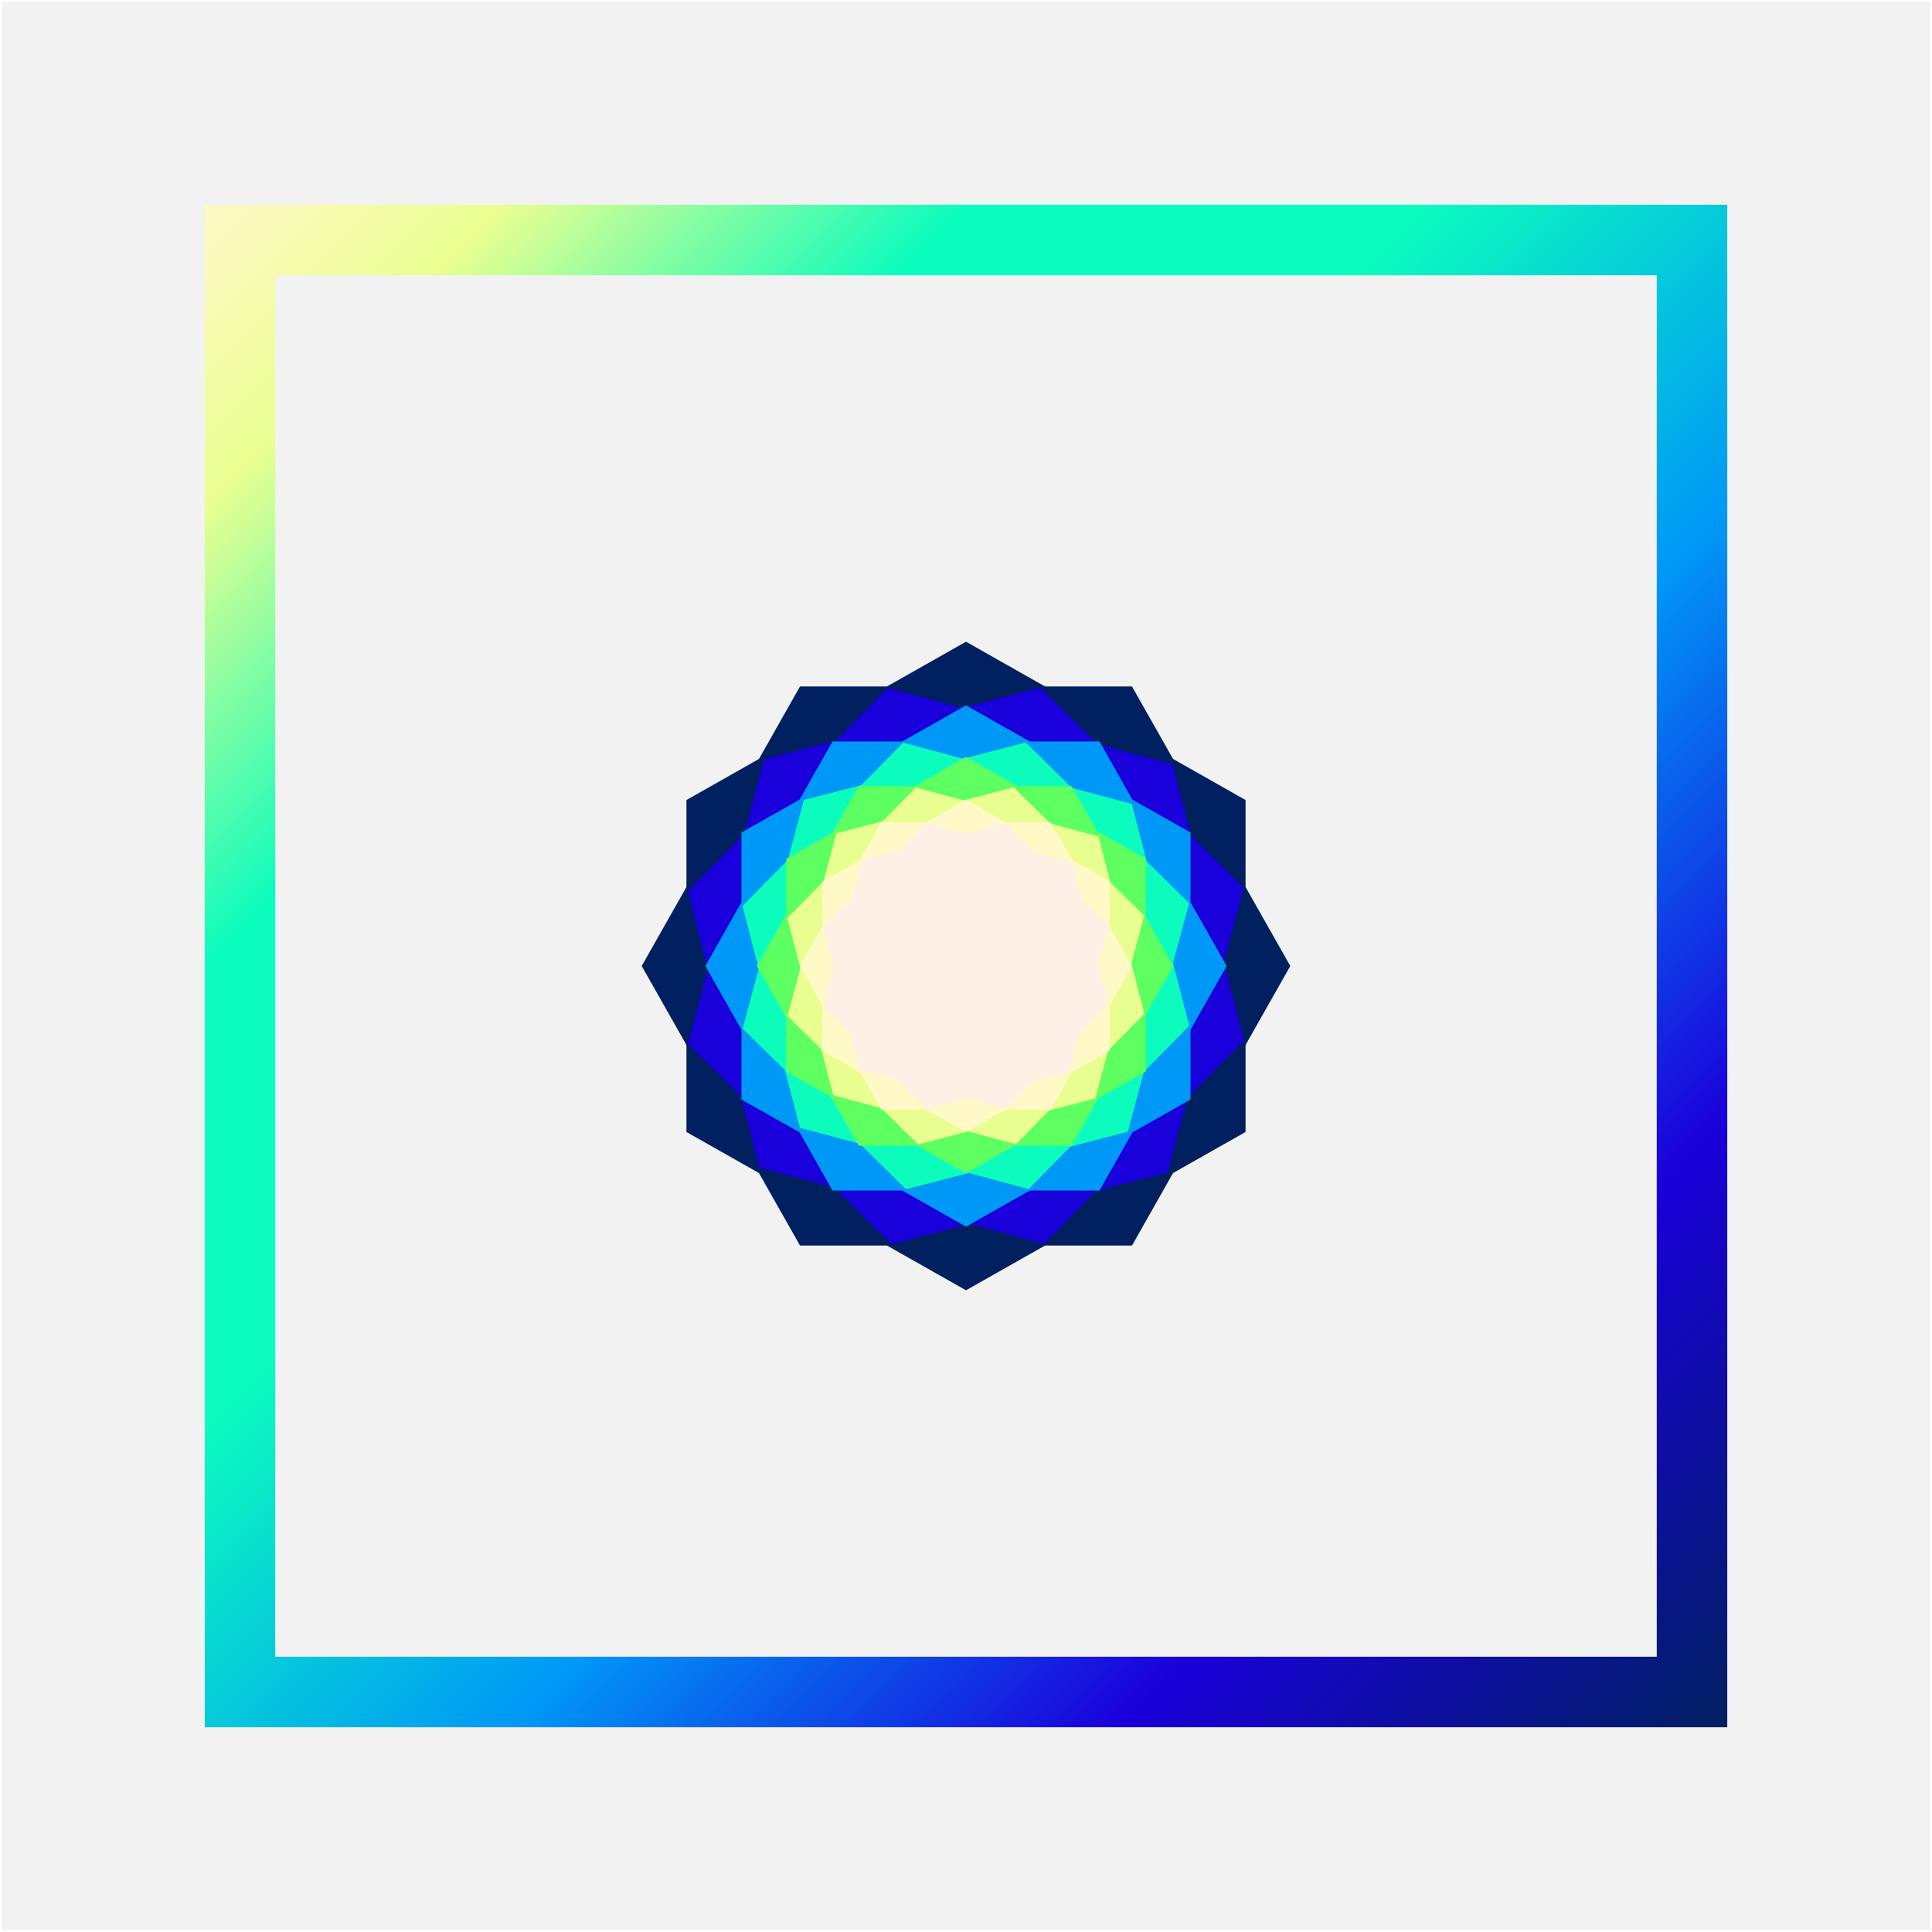
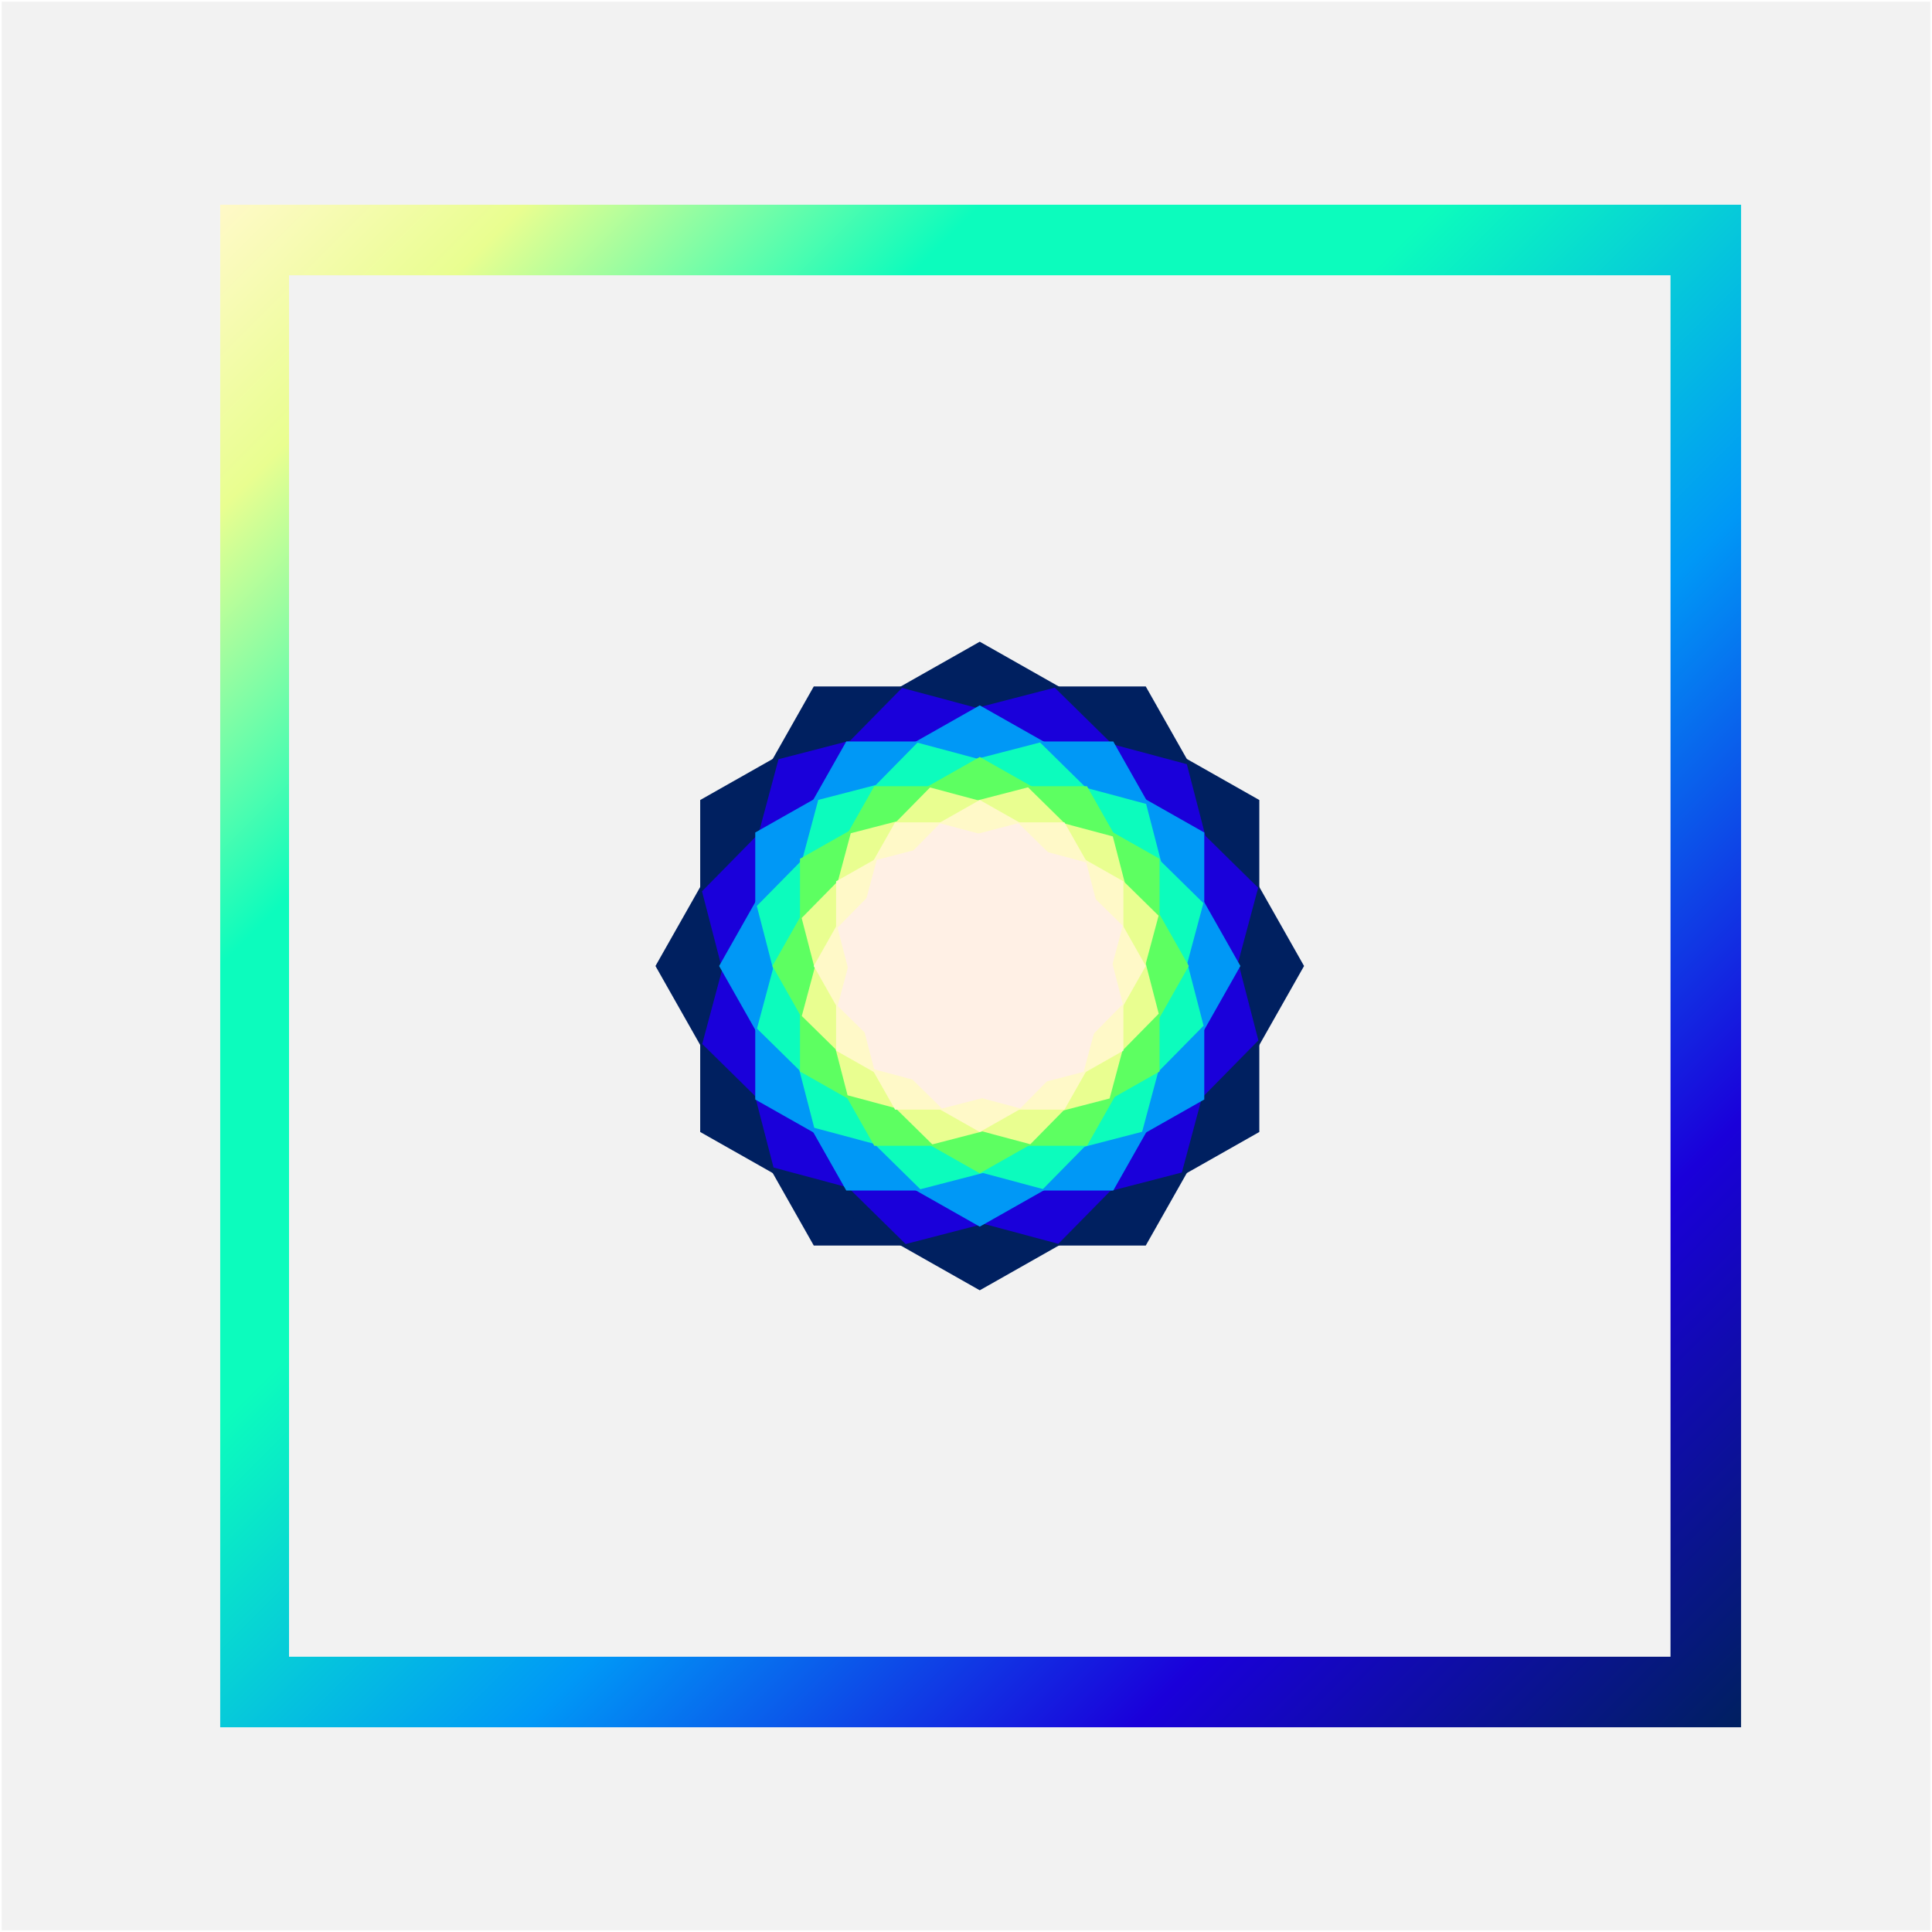
<svg xmlns="http://www.w3.org/2000/svg" width="1123" height="1123" overflow="hidden">
  <defs>
    <clipPath id="clip0">
      <path d="M-1-1 1122-1 1122 1122-1 1122Z" fill-rule="evenodd" clip-rule="evenodd" />
    </clipPath>
-     <linearGradient x1="118" y1="118" x2="1003" y2="1003" gradientUnits="userSpaceOnUse" spreadMethod="reflect" id="fill1">
+     <linearGradient x1="126.75" y1="118.25" x2="1011.25" y2="1002.75" gradientUnits="userSpaceOnUse" spreadMethod="reflect" id="fill1">
      <stop offset="0" stop-color="#FFF9C8" />
      <stop offset="0.1" stop-color="#E9FE90" />
      <stop offset="0.25" stop-color="#0CFCBD" />
      <stop offset="0.4" stop-color="#0CFCBD" />
      <stop offset="0.6" stop-color="#0098F6" />
      <stop offset="0.8" stop-color="#1A00DA" />
      <stop offset="1" stop-color="#002060" />
    </linearGradient>
  </defs>
  <g clip-path="url(#clip0)" transform="translate(1 1)">
    <rect x="0" y="0" width="1121" height="1121" fill="#F2F2F2" />
-     <rect x="118" y="118" width="885" height="885" fill="url(#fill1)" />
-     <rect x="159" y="159" width="803" height="803" fill="#F2F2F2" />
-     <path d="M372 560.5 464.02 398 656.98 398 749 560.5 656.98 723 464.02 723Z" fill="#002060" fill-rule="evenodd" />
-     <path d="M560.5 372 723 464.02 723 656.98 560.5 749 398 656.98 398 464.02Z" fill="#002060" fill-rule="evenodd" />
-     <path d="M398.715 517.089 515.005 398.842 680.532 443.195 722.119 603.745 605.829 721.992 440.301 677.639Z" fill="#1A00DA" fill-rule="evenodd" />
-     <path d="M603.745 398.715 721.992 515.005 677.639 680.532 517.089 722.119 398.842 605.829 443.195 440.301Z" fill="#1A00DA" fill-rule="evenodd" />
-     <path d="M409 560.5 482.9 430 638.1 430 712 560.5 638.1 691 482.9 691Z" fill="#0098F6" fill-rule="evenodd" />
-     <path d="M560.5 409 691 482.9 691 638.1 560.5 712 430 638.1 430 482.9Z" fill="#0098F6" fill-rule="evenodd" />
-     <path d="M430.569 525.624 523.95 430.671 656.87 466.286 690.265 595.209 596.883 690.162 463.963 654.547Z" fill="#0CFCBD" fill-rule="evenodd" />
-     <path d="M595.209 430.568 690.162 523.95 654.547 656.87 525.624 690.265 430.671 596.883 466.287 463.963Z" fill="#0CFCBD" fill-rule="evenodd" />
-     <path d="M439 560.5 498.176 456 621.824 456 681 560.5 621.824 665 498.176 665Z" fill="#5DFF61" fill-rule="evenodd" />
-     <path d="M560.5 439 665 498.176 665 621.824 560.5 681 456 621.824 456 498.176Z" fill="#5DFF61" fill-rule="evenodd" />
-     <path d="M456.637 532.609 531.271 456.719 637.506 485.184 664.196 588.224 589.562 664.114 483.327 635.649Z" fill="#E9FE90" fill-rule="evenodd" />
-     <path d="M588.224 456.637 664.114 531.271 635.649 637.506 532.609 664.196 456.719 589.562 485.184 483.327Z" fill="#E9FE90" fill-rule="evenodd" />
-     <path d="M464 560.5 511.284 477 609.716 477 657 560.5 609.716 644 511.284 644Z" fill="#FFF9C8" fill-rule="evenodd" />
-     <path d="M560.5 464 644 511.284 644 609.716 560.5 657 477 609.716 477 511.284Z" fill="#FFF9C8" fill-rule="evenodd" />
-     <path d="M477.472 538.192 537.123 477.538 622.029 500.288 643.361 582.642 583.711 643.296 498.804 620.545Z" fill="#FFF0E5" fill-rule="evenodd" />
-     <path d="M582.642 477.472 643.296 537.123 620.545 622.029 538.192 643.361 477.537 583.711 500.288 498.804Z" fill="#FFF0E5" fill-rule="evenodd" />
+     <rect x="127" y="118" width="884" height="885" fill="url(#fill1)" />
+     <rect x="167" y="159" width="803" height="803" fill="#F2F2F2" />
+     <path d="M380 560.5 472.02 398 664.98 398 757 560.5 664.98 723 472.02 723Z" fill="#002060" fill-rule="evenodd" />
+     <path d="M568.5 372 731 464.02 731 656.98 568.5 749 406 656.98 406 464.02Z" fill="#002060" fill-rule="evenodd" />
+     <path d="M407.048 517.089 523.338 398.842 688.866 443.195 730.452 603.745 614.162 721.992 448.635 677.639Z" fill="#1A00DA" fill-rule="evenodd" />
+     <path d="M612.078 398.715 730.325 515.005 685.972 680.532 525.422 722.119 407.176 605.829 451.529 440.301Z" fill="#1A00DA" fill-rule="evenodd" />
+     <path d="M417 560.5 490.9 430 646.1 430 720 560.5 646.1 691 490.9 691Z" fill="#0098F6" fill-rule="evenodd" />
+     <path d="M568.5 409 699 482.9 699 638.1 568.5 712 438 638.1 438 482.9Z" fill="#0098F6" fill-rule="evenodd" />
+     <path d="M438.902 525.624 532.284 430.671 665.203 466.286 698.598 595.209 605.216 690.162 472.296 654.547Z" fill="#0CFCBD" fill-rule="evenodd" />
+     <path d="M603.542 430.568 698.496 523.95 662.88 656.87 533.957 690.265 439.004 596.883 474.62 463.963Z" fill="#0CFCBD" fill-rule="evenodd" />
+     <path d="M448 560.5 507.176 456 630.824 456 690 560.5 630.824 665 507.176 665Z" fill="#5DFF61" fill-rule="evenodd" />
+     <path d="M568.5 439 673 498.176 673 621.824 568.5 681 464 621.824 464 498.176Z" fill="#5DFF61" fill-rule="evenodd" />
+     <path d="M464.97 532.609 539.605 456.719 645.839 485.184 672.529 588.224 597.895 664.114 491.661 635.649Z" fill="#E9FE90" fill-rule="evenodd" />
+     <path d="M596.557 456.637 672.448 531.271 643.982 637.506 540.942 664.196 465.052 589.562 493.518 483.327Z" fill="#E9FE90" fill-rule="evenodd" />
+     <path d="M472 560.5 519.284 477 617.716 477 665 560.5 617.716 644 519.284 644Z" fill="#FFF9C8" fill-rule="evenodd" />
+     <path d="M568.5 464 652 511.284 652 609.716 568.5 657 485 609.716 485 511.284Z" fill="#FFF9C8" fill-rule="evenodd" />
+     <path d="M485.806 538.192 545.456 477.538 630.363 500.288 651.694 582.642 592.044 643.296 507.137 620.545Z" fill="#FFF0E5" fill-rule="evenodd" />
+     <path d="M590.975 477.472 651.629 537.123 628.879 622.029 546.525 643.361 485.871 583.711 508.621 498.804Z" fill="#FFF0E5" fill-rule="evenodd" />
  </g>
</svg>
